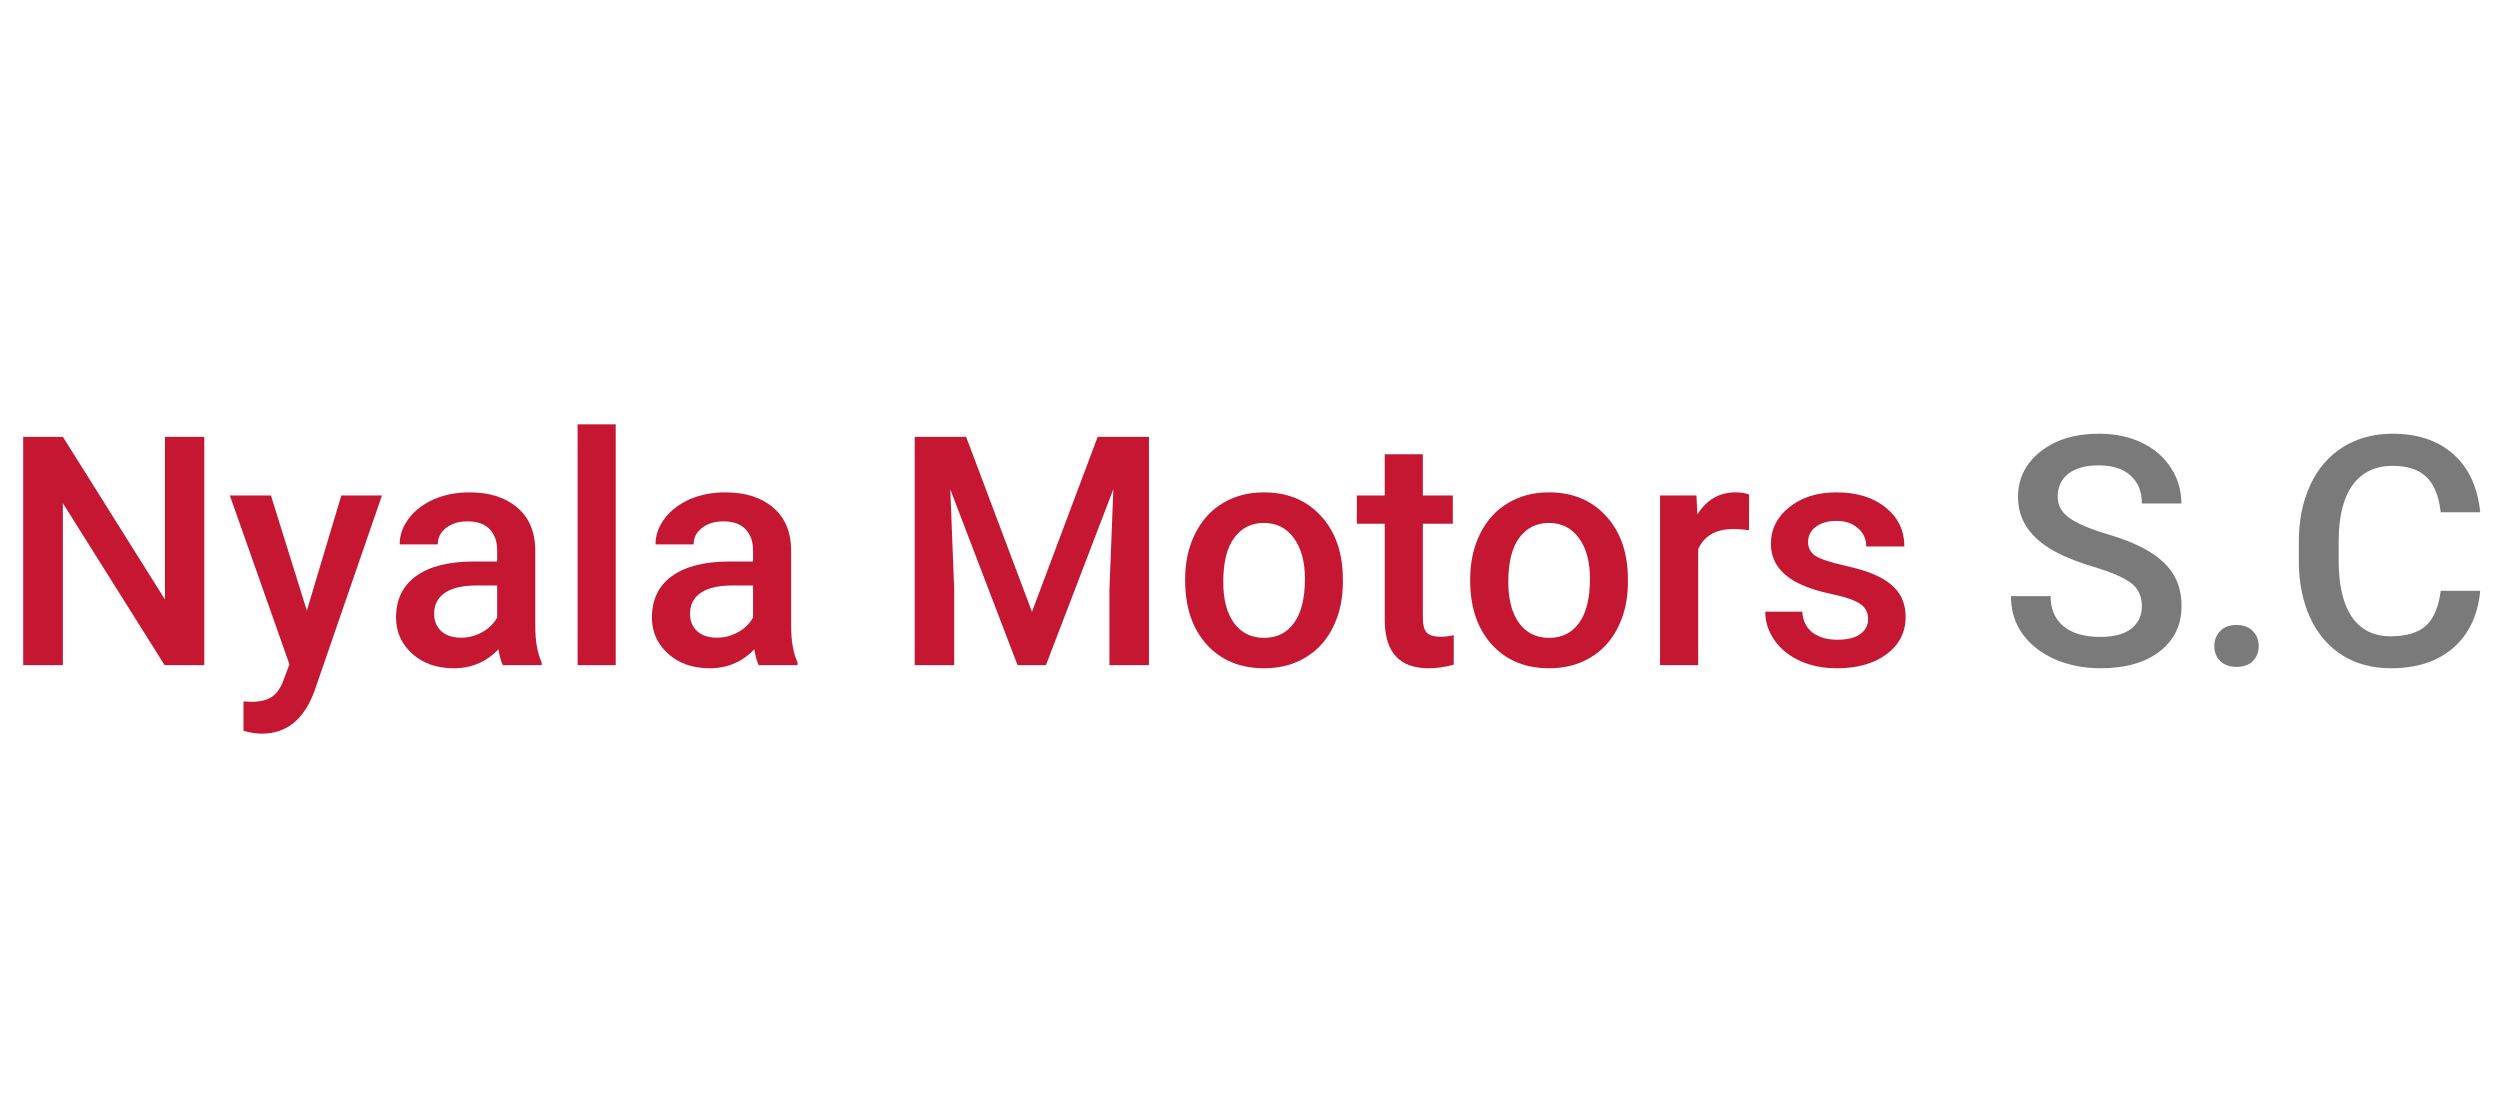
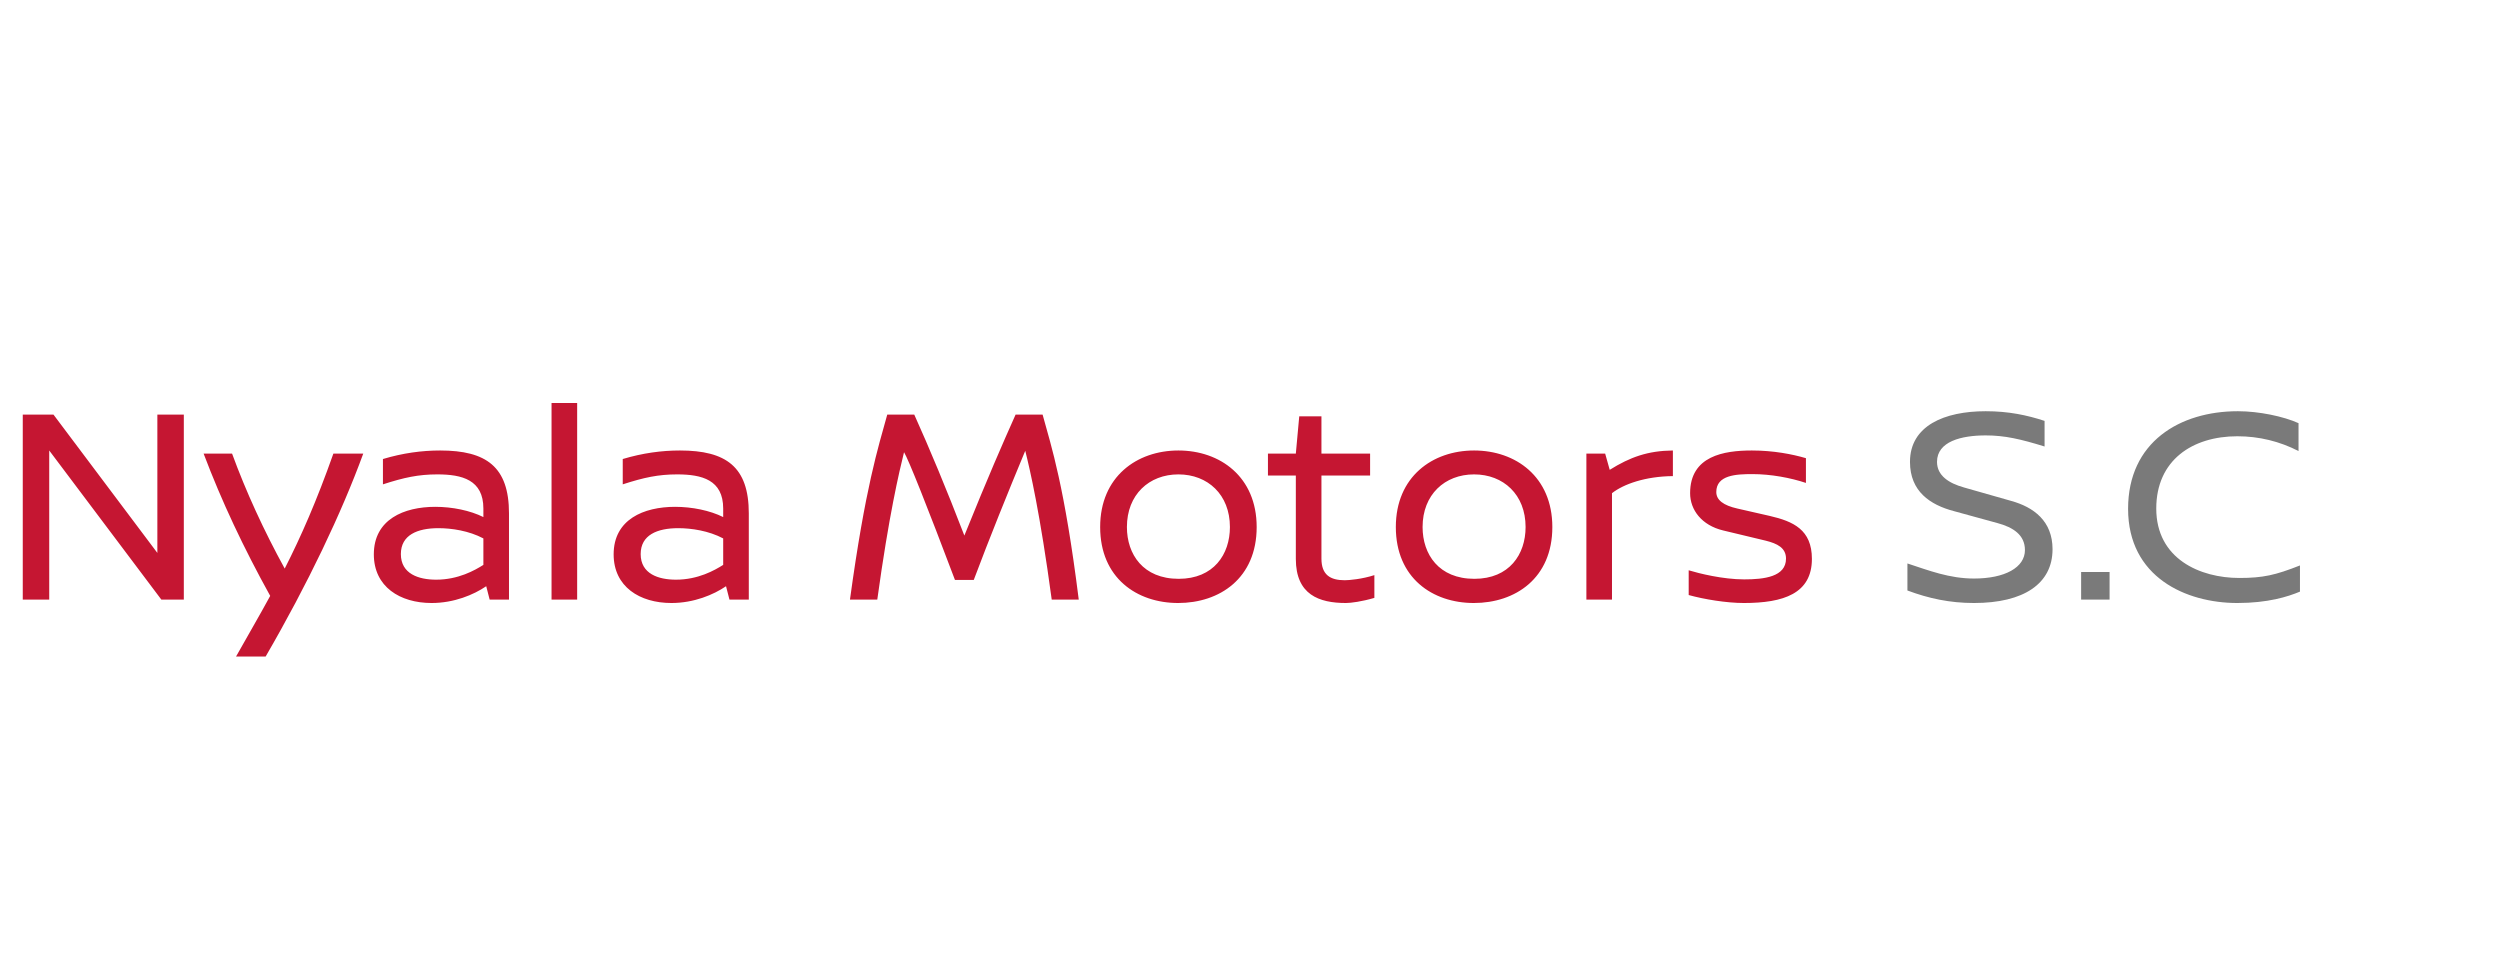
- <svg xmlns="http://www.w3.org/2000/svg" width="218" height="96" viewBox="0 0 218 96" fill="none">
-   <path d="M17.814 58H14.355L5.482 43.877V58H2.023V38.094H5.482L14.383 52.272V38.094H17.814V58ZM26.756 53.242L29.764 43.207H33.305L27.426 60.242C26.523 62.73 24.992 63.975 22.832 63.975C22.349 63.975 21.816 63.893 21.232 63.728V61.158L21.861 61.199C22.7 61.199 23.329 61.044 23.748 60.734C24.176 60.434 24.514 59.923 24.76 59.203L25.238 57.932L20.043 43.207H23.625L26.756 53.242ZM43.846 58C43.7 57.717 43.572 57.257 43.463 56.619C42.406 57.722 41.111 58.273 39.58 58.273C38.094 58.273 36.882 57.85 35.943 57.002C35.005 56.154 34.535 55.106 34.535 53.857C34.535 52.281 35.118 51.073 36.285 50.234C37.461 49.387 39.138 48.963 41.316 48.963H43.353V47.992C43.353 47.227 43.139 46.616 42.711 46.16C42.283 45.695 41.631 45.463 40.756 45.463C39.999 45.463 39.38 45.654 38.897 46.037C38.413 46.411 38.172 46.889 38.172 47.473H34.85C34.85 46.661 35.118 45.905 35.656 45.203C36.194 44.492 36.923 43.936 37.844 43.535C38.773 43.134 39.808 42.934 40.947 42.934C42.679 42.934 44.06 43.371 45.09 44.246C46.12 45.112 46.648 46.333 46.676 47.91V54.582C46.676 55.913 46.863 56.975 47.236 57.768V58H43.846ZM40.195 55.607C40.852 55.607 41.467 55.448 42.041 55.129C42.624 54.81 43.062 54.382 43.353 53.844V51.055H41.562C40.332 51.055 39.407 51.269 38.787 51.697C38.167 52.126 37.857 52.732 37.857 53.516C37.857 54.154 38.067 54.664 38.486 55.047C38.915 55.421 39.484 55.607 40.195 55.607ZM53.69 58H50.367V37H53.69V58ZM66.158 58C66.012 57.717 65.885 57.257 65.775 56.619C64.718 57.722 63.424 58.273 61.893 58.273C60.407 58.273 59.195 57.85 58.256 57.002C57.317 56.154 56.848 55.106 56.848 53.857C56.848 52.281 57.431 51.073 58.598 50.234C59.773 49.387 61.45 48.963 63.629 48.963H65.666V47.992C65.666 47.227 65.452 46.616 65.023 46.16C64.595 45.695 63.943 45.463 63.068 45.463C62.312 45.463 61.692 45.654 61.209 46.037C60.726 46.411 60.484 46.889 60.484 47.473H57.162C57.162 46.661 57.431 45.905 57.969 45.203C58.507 44.492 59.236 43.936 60.156 43.535C61.086 43.134 62.12 42.934 63.26 42.934C64.992 42.934 66.372 43.371 67.402 44.246C68.432 45.112 68.961 46.333 68.988 47.91V54.582C68.988 55.913 69.175 56.975 69.549 57.768V58H66.158ZM62.508 55.607C63.164 55.607 63.779 55.448 64.353 55.129C64.937 54.81 65.374 54.382 65.666 53.844V51.055H63.875C62.645 51.055 61.719 51.269 61.1 51.697C60.48 52.126 60.17 52.732 60.17 53.516C60.17 54.154 60.38 54.664 60.799 55.047C61.227 55.421 61.797 55.607 62.508 55.607ZM84.246 38.094L89.988 53.352L95.717 38.094H100.188V58H96.742V51.438L97.084 42.66L91.205 58H88.731L82.865 42.674L83.207 51.438V58H79.762V38.094H84.246ZM103.346 50.467C103.346 49.018 103.633 47.714 104.207 46.557C104.781 45.39 105.588 44.497 106.627 43.877C107.666 43.248 108.86 42.934 110.209 42.934C112.205 42.934 113.823 43.576 115.062 44.861C116.311 46.147 116.986 47.851 117.086 49.975L117.1 50.754C117.1 52.212 116.817 53.516 116.252 54.664C115.696 55.812 114.894 56.701 113.846 57.33C112.807 57.959 111.604 58.273 110.236 58.273C108.149 58.273 106.477 57.581 105.219 56.195C103.97 54.801 103.346 52.946 103.346 50.631V50.467ZM106.668 50.754C106.668 52.276 106.982 53.47 107.611 54.336C108.24 55.193 109.115 55.621 110.236 55.621C111.357 55.621 112.228 55.184 112.848 54.309C113.477 53.434 113.791 52.153 113.791 50.467C113.791 48.972 113.467 47.787 112.82 46.912C112.182 46.037 111.312 45.6 110.209 45.6C109.124 45.6 108.263 46.033 107.625 46.898C106.987 47.755 106.668 49.04 106.668 50.754ZM124.072 39.611V43.207H126.684V45.668H124.072V53.926C124.072 54.491 124.182 54.901 124.4 55.156C124.628 55.402 125.029 55.525 125.604 55.525C125.986 55.525 126.374 55.48 126.766 55.389V57.959C126.009 58.169 125.28 58.273 124.578 58.273C122.026 58.273 120.75 56.865 120.75 54.049V45.668H118.316V43.207H120.75V39.611H124.072ZM128.201 50.467C128.201 49.018 128.488 47.714 129.062 46.557C129.637 45.39 130.443 44.497 131.482 43.877C132.521 43.248 133.715 42.934 135.064 42.934C137.061 42.934 138.678 43.576 139.918 44.861C141.167 46.147 141.841 47.851 141.941 49.975L141.955 50.754C141.955 52.212 141.673 53.516 141.107 54.664C140.551 55.812 139.749 56.701 138.701 57.33C137.662 57.959 136.459 58.273 135.092 58.273C133.005 58.273 131.332 57.581 130.074 56.195C128.826 54.801 128.201 52.946 128.201 50.631V50.467ZM131.523 50.754C131.523 52.276 131.838 53.47 132.467 54.336C133.096 55.193 133.971 55.621 135.092 55.621C136.213 55.621 137.083 55.184 137.703 54.309C138.332 53.434 138.646 52.153 138.646 50.467C138.646 48.972 138.323 47.787 137.676 46.912C137.038 46.037 136.167 45.6 135.064 45.6C133.98 45.6 133.118 46.033 132.48 46.898C131.842 47.755 131.523 49.04 131.523 50.754ZM152.51 46.242C152.072 46.169 151.621 46.133 151.156 46.133C149.634 46.133 148.609 46.716 148.08 47.883V58H144.758V43.207H147.93L148.012 44.861C148.814 43.576 149.926 42.934 151.348 42.934C151.822 42.934 152.214 42.997 152.523 43.125L152.51 46.242ZM162.9 53.98C162.9 53.388 162.654 52.937 162.162 52.627C161.679 52.317 160.872 52.044 159.742 51.807C158.612 51.57 157.669 51.269 156.912 50.904C155.253 50.102 154.424 48.94 154.424 47.418C154.424 46.142 154.962 45.075 156.037 44.219C157.113 43.362 158.48 42.934 160.139 42.934C161.907 42.934 163.333 43.371 164.418 44.246C165.512 45.121 166.059 46.256 166.059 47.65H162.736C162.736 47.012 162.499 46.484 162.025 46.065C161.551 45.636 160.923 45.422 160.139 45.422C159.41 45.422 158.812 45.59 158.348 45.928C157.892 46.265 157.664 46.716 157.664 47.281C157.664 47.792 157.878 48.188 158.307 48.471C158.735 48.753 159.601 49.04 160.904 49.332C162.208 49.615 163.229 49.956 163.967 50.357C164.714 50.749 165.266 51.223 165.621 51.779C165.986 52.335 166.168 53.01 166.168 53.803C166.168 55.133 165.617 56.214 164.514 57.043C163.411 57.863 161.966 58.273 160.18 58.273C158.967 58.273 157.887 58.055 156.939 57.617C155.992 57.18 155.253 56.578 154.725 55.812C154.196 55.047 153.932 54.222 153.932 53.338H157.158C157.204 54.122 157.5 54.728 158.047 55.156C158.594 55.575 159.318 55.785 160.221 55.785C161.096 55.785 161.761 55.621 162.217 55.293C162.673 54.956 162.9 54.518 162.9 53.98Z" fill="#C51632" />
-   <path d="M186.771 52.873C186.771 51.998 186.462 51.324 185.842 50.85C185.231 50.376 184.124 49.897 182.52 49.414C180.915 48.931 179.639 48.393 178.691 47.801C176.878 46.661 175.971 45.176 175.971 43.344C175.971 41.74 176.622 40.418 177.926 39.379C179.238 38.34 180.938 37.82 183.025 37.82C184.411 37.82 185.646 38.075 186.73 38.586C187.815 39.096 188.667 39.825 189.287 40.773C189.907 41.712 190.217 42.756 190.217 43.904H186.771C186.771 42.865 186.443 42.054 185.787 41.471C185.14 40.878 184.21 40.582 182.998 40.582C181.868 40.582 180.988 40.824 180.359 41.307C179.74 41.79 179.43 42.464 179.43 43.33C179.43 44.059 179.767 44.67 180.441 45.162C181.116 45.645 182.228 46.119 183.777 46.584C185.327 47.04 186.571 47.564 187.51 48.156C188.449 48.74 189.137 49.414 189.574 50.18C190.012 50.936 190.23 51.825 190.23 52.846C190.23 54.505 189.592 55.826 188.316 56.81C187.049 57.786 185.327 58.273 183.148 58.273C181.708 58.273 180.382 58.009 179.17 57.48C177.967 56.943 177.028 56.204 176.354 55.266C175.688 54.327 175.355 53.233 175.355 51.984H178.814C178.814 53.115 179.188 53.99 179.936 54.609C180.683 55.229 181.754 55.539 183.148 55.539C184.352 55.539 185.254 55.297 185.855 54.815C186.466 54.322 186.771 53.675 186.771 52.873ZM195.016 54.5C195.635 54.5 196.114 54.678 196.451 55.033C196.788 55.38 196.957 55.817 196.957 56.346C196.957 56.865 196.788 57.298 196.451 57.645C196.114 57.982 195.635 58.15 195.016 58.15C194.423 58.15 193.954 57.982 193.607 57.645C193.261 57.307 193.088 56.874 193.088 56.346C193.088 55.817 193.257 55.38 193.594 55.033C193.931 54.678 194.405 54.5 195.016 54.5ZM216.275 51.52C216.075 53.643 215.291 55.302 213.924 56.496C212.557 57.681 210.738 58.273 208.469 58.273C206.883 58.273 205.484 57.9 204.271 57.152C203.068 56.396 202.139 55.325 201.482 53.94C200.826 52.554 200.484 50.945 200.457 49.113V47.254C200.457 45.376 200.79 43.722 201.455 42.291C202.12 40.86 203.073 39.757 204.312 38.982C205.561 38.208 207.001 37.82 208.633 37.82C210.829 37.82 212.598 38.417 213.938 39.611C215.277 40.805 216.057 42.492 216.275 44.67H212.83C212.666 43.239 212.247 42.209 211.572 41.58C210.907 40.942 209.927 40.623 208.633 40.623C207.129 40.623 205.971 41.175 205.16 42.277C204.358 43.371 203.948 44.98 203.93 47.103V48.867C203.93 51.018 204.312 52.659 205.078 53.789C205.853 54.919 206.983 55.484 208.469 55.484C209.827 55.484 210.848 55.179 211.531 54.568C212.215 53.958 212.648 52.941 212.83 51.52H216.275ZM229.814 53.345C229.643 54.917 229.079 56.12 228.122 56.954C227.172 57.788 225.904 58.205 224.318 58.205C223.21 58.205 222.229 57.928 221.375 57.374C220.527 56.821 219.871 56.038 219.406 55.026C218.941 54.008 218.706 52.846 218.699 51.54V49.602C218.699 48.276 218.931 47.1 219.396 46.075C219.861 45.049 220.527 44.26 221.396 43.706C222.271 43.145 223.275 42.865 224.41 42.865C226.01 42.865 227.271 43.299 228.194 44.167C229.124 45.029 229.664 46.222 229.814 47.746H228.542C228.228 45.21 226.851 43.942 224.41 43.942C223.057 43.942 221.977 44.448 221.17 45.459C220.37 46.471 219.97 47.869 219.97 49.653V51.478C219.97 53.201 220.36 54.575 221.139 55.601C221.925 56.626 222.985 57.139 224.318 57.139C225.637 57.139 226.632 56.824 227.302 56.195C227.972 55.56 228.385 54.609 228.542 53.345H229.814ZM232.48 57.262C232.48 57.023 232.555 56.821 232.706 56.657C232.863 56.486 233.078 56.4 233.352 56.4C233.625 56.4 233.84 56.486 233.998 56.657C234.155 56.821 234.233 57.023 234.233 57.262C234.233 57.501 234.155 57.699 233.998 57.856C233.84 58.007 233.625 58.082 233.352 58.082C233.078 58.082 232.863 58.007 232.706 57.856C232.555 57.699 232.48 57.501 232.48 57.262Z" fill="#424242" fill-opacity="0.7" />
+ <svg xmlns="http://www.w3.org/2000/svg" width="246" height="96" viewBox="0 0 246 96" fill="none">
+   <path d="M18.088 59V40.8H15.484V54.408L5.264 40.8H2.24V59H4.844V44.328L15.876 59H18.088ZM32.804 44.636C31.152 49.312 29.612 52.812 28.016 55.948C25.972 52.224 24.208 48.388 22.836 44.636H20.036C21.828 49.368 23.956 53.876 26.588 58.636C25.524 60.596 24.404 62.5 23.228 64.6H26.14C30.284 57.46 33.616 50.46 35.744 44.636H32.804ZM43.309 44.328C41.517 44.328 39.641 44.58 37.681 45.168V47.66C39.753 46.988 41.181 46.68 43.029 46.68C45.465 46.68 47.565 47.212 47.565 50.04V50.88C46.277 50.236 44.513 49.872 42.833 49.872C39.753 49.872 36.785 51.104 36.785 54.548C36.785 57.74 39.361 59.336 42.469 59.336C44.681 59.336 46.613 58.524 47.845 57.684L48.181 59H50.085V50.516C50.085 45.924 47.845 44.328 43.309 44.328ZM39.445 54.52C39.445 52.644 41.069 51.972 43.141 51.972C44.429 51.972 46.137 52.224 47.565 52.98V55.584C46.725 56.116 45.101 57.04 42.917 57.04C41.209 57.04 39.445 56.48 39.445 54.52ZM56.792 59V39.652H54.272V59H56.792ZM66.906 44.328C65.114 44.328 63.238 44.58 61.278 45.168V47.66C63.35 46.988 64.778 46.68 66.626 46.68C69.062 46.68 71.162 47.212 71.162 50.04V50.88C69.874 50.236 68.11 49.872 66.43 49.872C63.35 49.872 60.382 51.104 60.382 54.548C60.382 57.74 62.958 59.336 66.066 59.336C68.278 59.336 70.21 58.524 71.442 57.684L71.778 59H73.682V50.516C73.682 45.924 71.442 44.328 66.906 44.328ZM63.042 54.52C63.042 52.644 64.666 51.972 66.738 51.972C68.026 51.972 69.734 52.224 71.162 52.98V55.584C70.322 56.116 68.698 57.04 66.514 57.04C64.806 57.04 63.042 56.48 63.042 54.52ZM99.933 40.8C98.645 43.684 97.245 46.876 94.893 52.7C93.129 48.108 91.477 44.16 89.965 40.8H87.305C86.409 44.048 85.149 47.94 83.637 59H86.325C87.473 50.656 88.481 46.428 88.957 44.496C89.377 45.168 91.253 49.872 93.969 57.068H95.817C97.385 52.896 99.149 48.528 100.885 44.356C101.361 46.26 102.341 50.488 103.489 59H106.149C104.749 47.828 103.461 43.964 102.593 40.8H99.933ZM115.956 44.328C111.868 44.328 108.256 46.904 108.256 51.86C108.256 56.872 111.868 59.336 115.928 59.336C120.016 59.336 123.656 56.9 123.656 51.86C123.656 46.904 120.044 44.328 115.956 44.328ZM115.956 46.68C118.84 46.68 121.024 48.668 121.024 51.86C121.024 54.548 119.428 56.956 115.984 56.956C112.484 56.956 110.888 54.548 110.888 51.86C110.888 48.668 113.072 46.68 115.956 46.68ZM134.818 44.636H130.03V40.968H127.846L127.51 44.636H124.766V46.792H127.51V54.996C127.51 58.524 129.806 59.336 132.438 59.336C132.914 59.336 134.006 59.196 135.238 58.832V56.592C134.034 56.984 132.746 57.096 132.326 57.096C130.898 57.096 130.03 56.564 130.03 54.968V46.792H134.818V44.636ZM145.05 44.328C140.962 44.328 137.35 46.904 137.35 51.86C137.35 56.872 140.962 59.336 145.022 59.336C149.11 59.336 152.75 56.9 152.75 51.86C152.75 46.904 149.138 44.328 145.05 44.328ZM145.05 46.68C147.934 46.68 150.118 48.668 150.118 51.86C150.118 54.548 148.522 56.956 145.078 56.956C141.578 56.956 139.982 54.548 139.982 51.86C139.982 48.668 142.166 46.68 145.05 46.68ZM164.612 44.328C162.148 44.356 160.412 44.972 158.396 46.232L157.948 44.636H156.1V59H158.62V48.528C159.768 47.632 161.896 46.876 164.612 46.848V44.328ZM172.383 44.328C169.639 44.328 166.307 44.86 166.307 48.528C166.307 50.18 167.455 51.692 169.555 52.196L173.755 53.204C174.875 53.484 175.743 53.904 175.743 54.968C175.743 56.76 173.587 57.012 171.627 57.012C169.527 57.012 167.175 56.424 166.167 56.116V58.552C167.679 58.972 169.891 59.336 171.599 59.336C175.491 59.336 178.291 58.412 178.291 54.996C178.291 52.112 176.443 51.3 174.147 50.768L170.955 50.04C169.583 49.732 168.883 49.2 168.883 48.416C168.883 46.736 170.843 46.652 172.439 46.652C174.259 46.652 176.191 47.016 177.703 47.52V45.084C176.359 44.692 174.511 44.328 172.383 44.328Z" fill="#C51632" />
+   <path d="M195.39 40.464C191.33 40.464 187.942 41.892 187.942 45.448C187.942 48.36 189.93 49.676 192.254 50.292L196.538 51.468C198.106 51.888 199.254 52.644 199.254 54.128C199.254 55.836 197.294 56.928 194.242 56.928C191.834 56.928 189.818 56.144 187.69 55.444V58.104C189.79 58.888 191.862 59.336 194.242 59.336C199.142 59.336 201.97 57.432 201.97 54.044C201.97 51.272 200.122 49.9 197.882 49.284L193.262 47.968C191.75 47.548 190.602 46.792 190.602 45.448C190.602 43.432 193.01 42.844 195.39 42.844C197.266 42.844 198.834 43.208 201.186 43.936V41.416C199.478 40.856 197.658 40.464 195.39 40.464ZM207.583 59V56.284H204.783V59H207.583ZM220.212 40.464C214.5 40.464 209.404 43.488 209.404 50.068C209.404 56.788 215.088 59.336 220.156 59.336C223.152 59.336 225.112 58.72 226.316 58.216V55.64C223.908 56.592 222.676 56.872 220.352 56.872C216.488 56.872 212.176 54.996 212.176 50.04C212.176 45.28 215.732 42.928 220.156 42.928C222.284 42.928 224.328 43.432 226.176 44.384V41.64C224.692 40.968 222.256 40.464 220.212 40.464Z" fill="#424242" fill-opacity="0.7" />
</svg>
